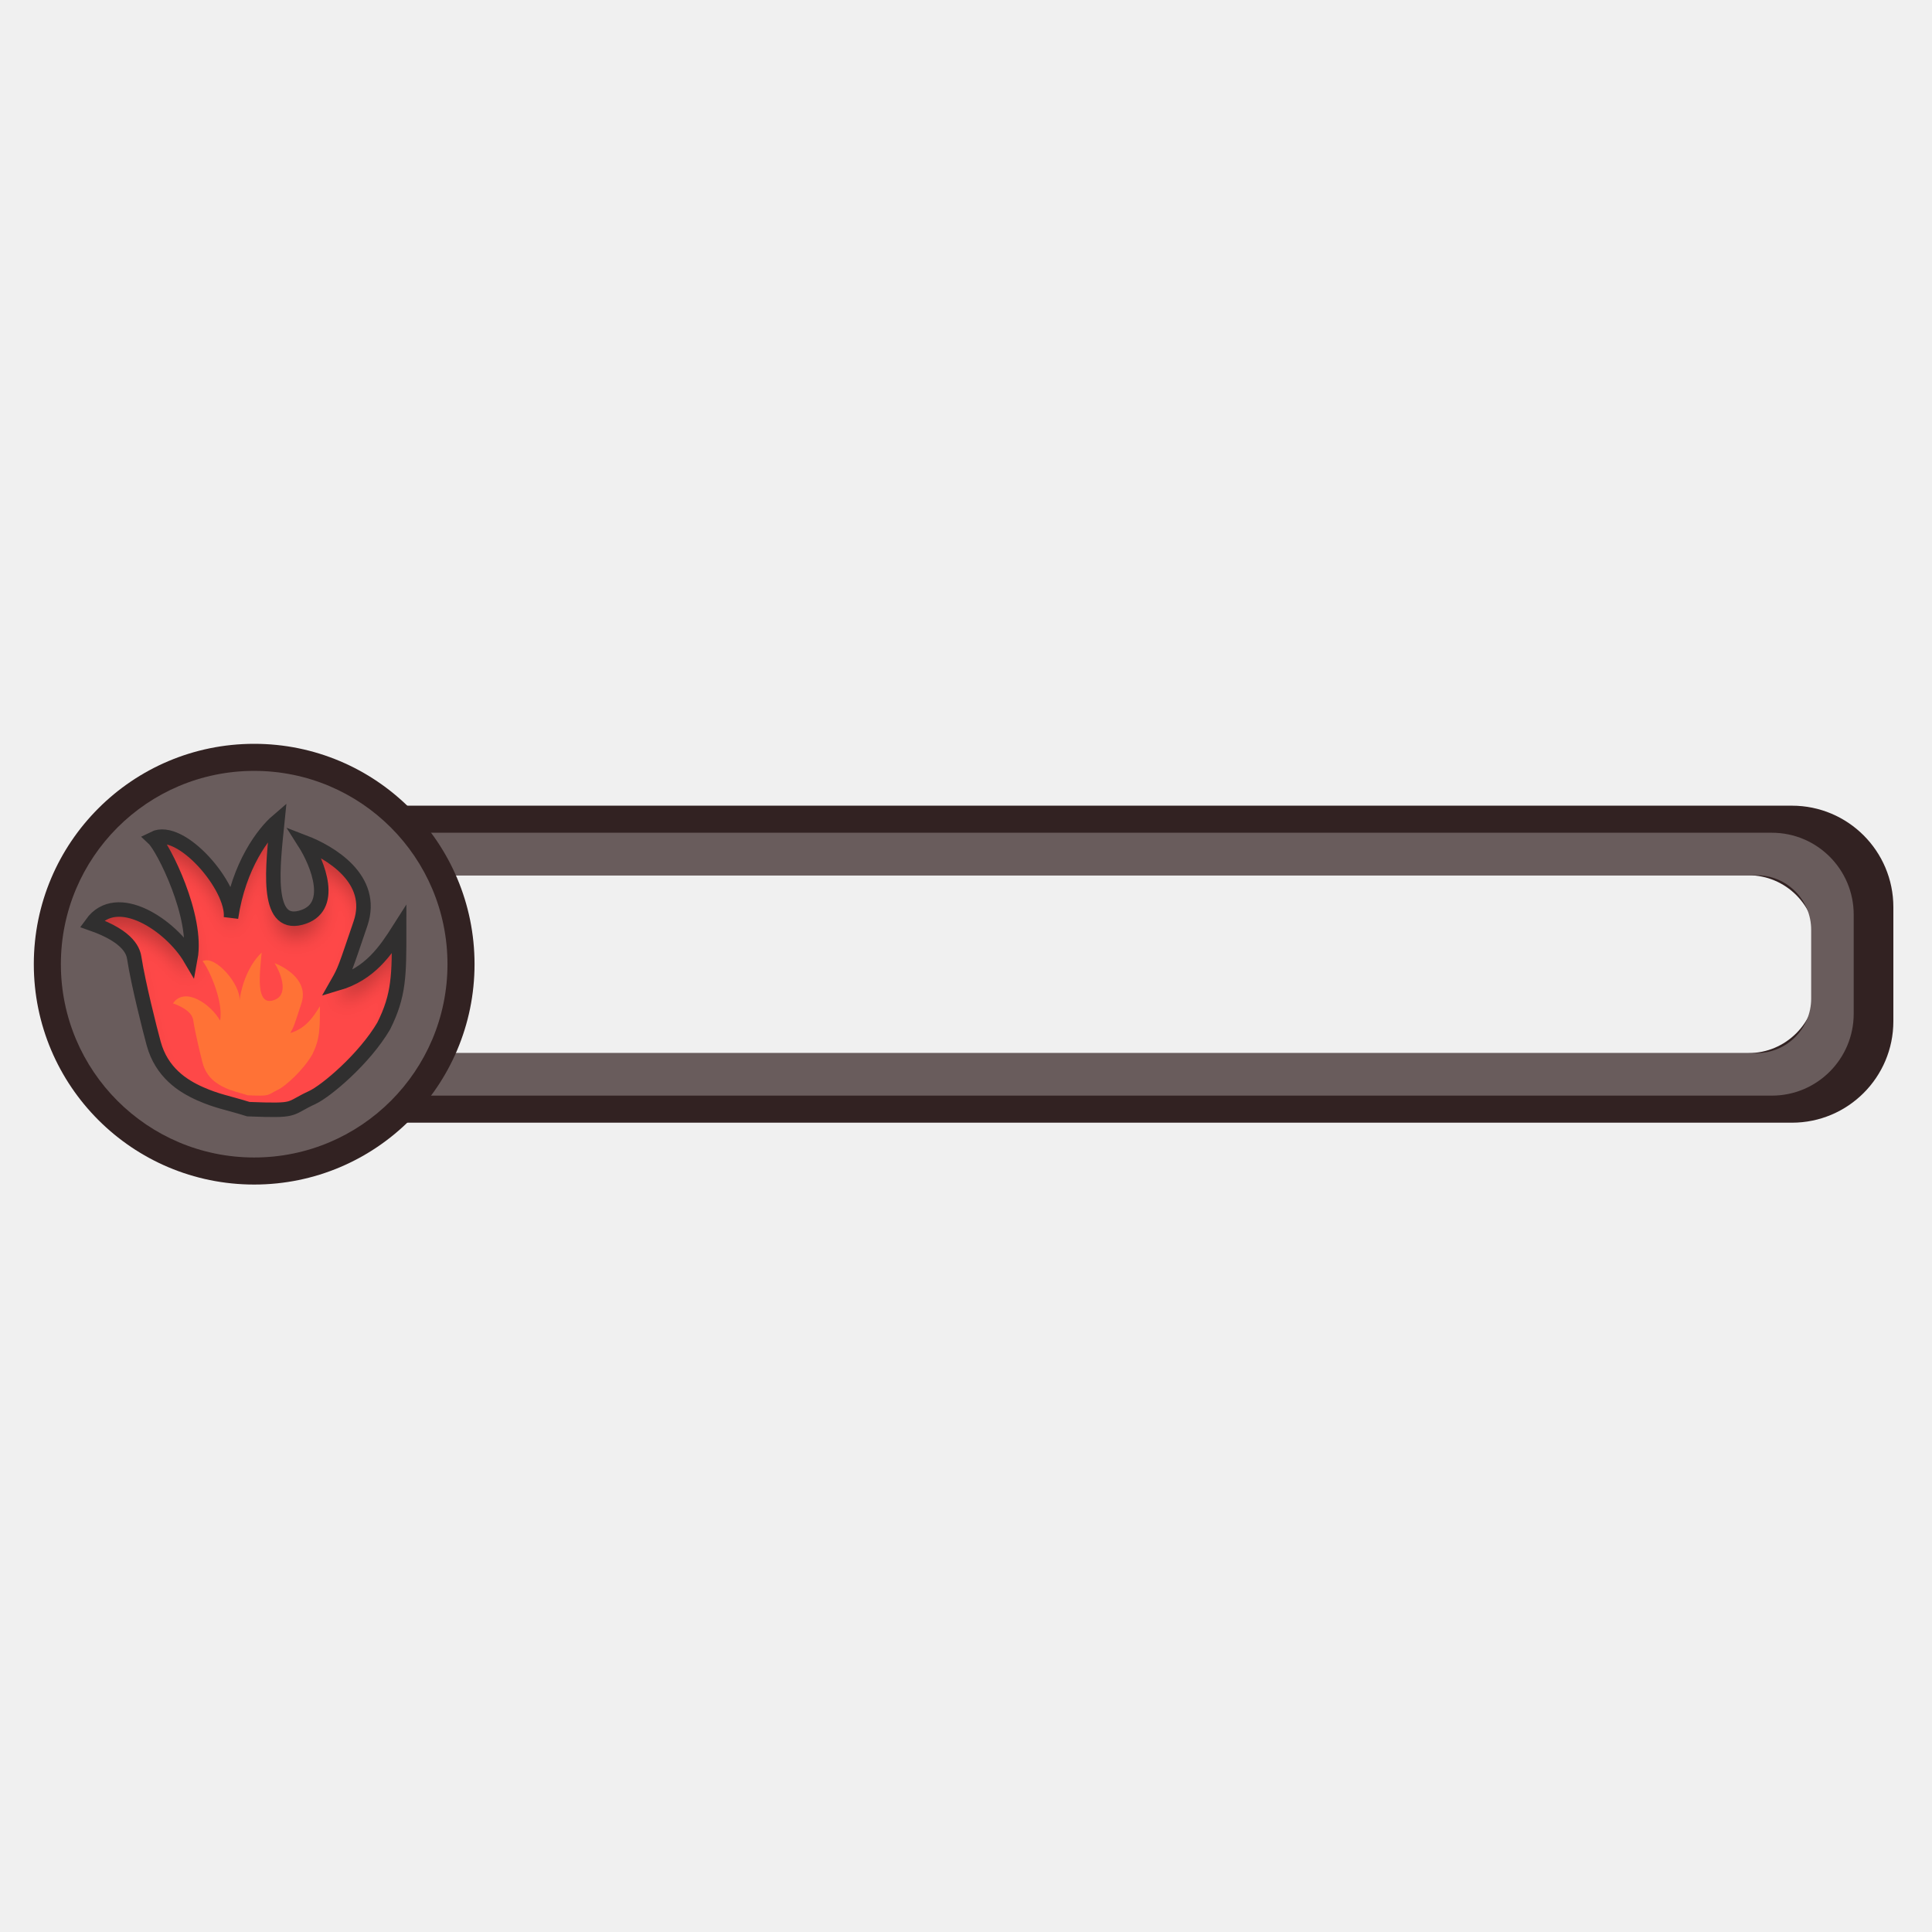
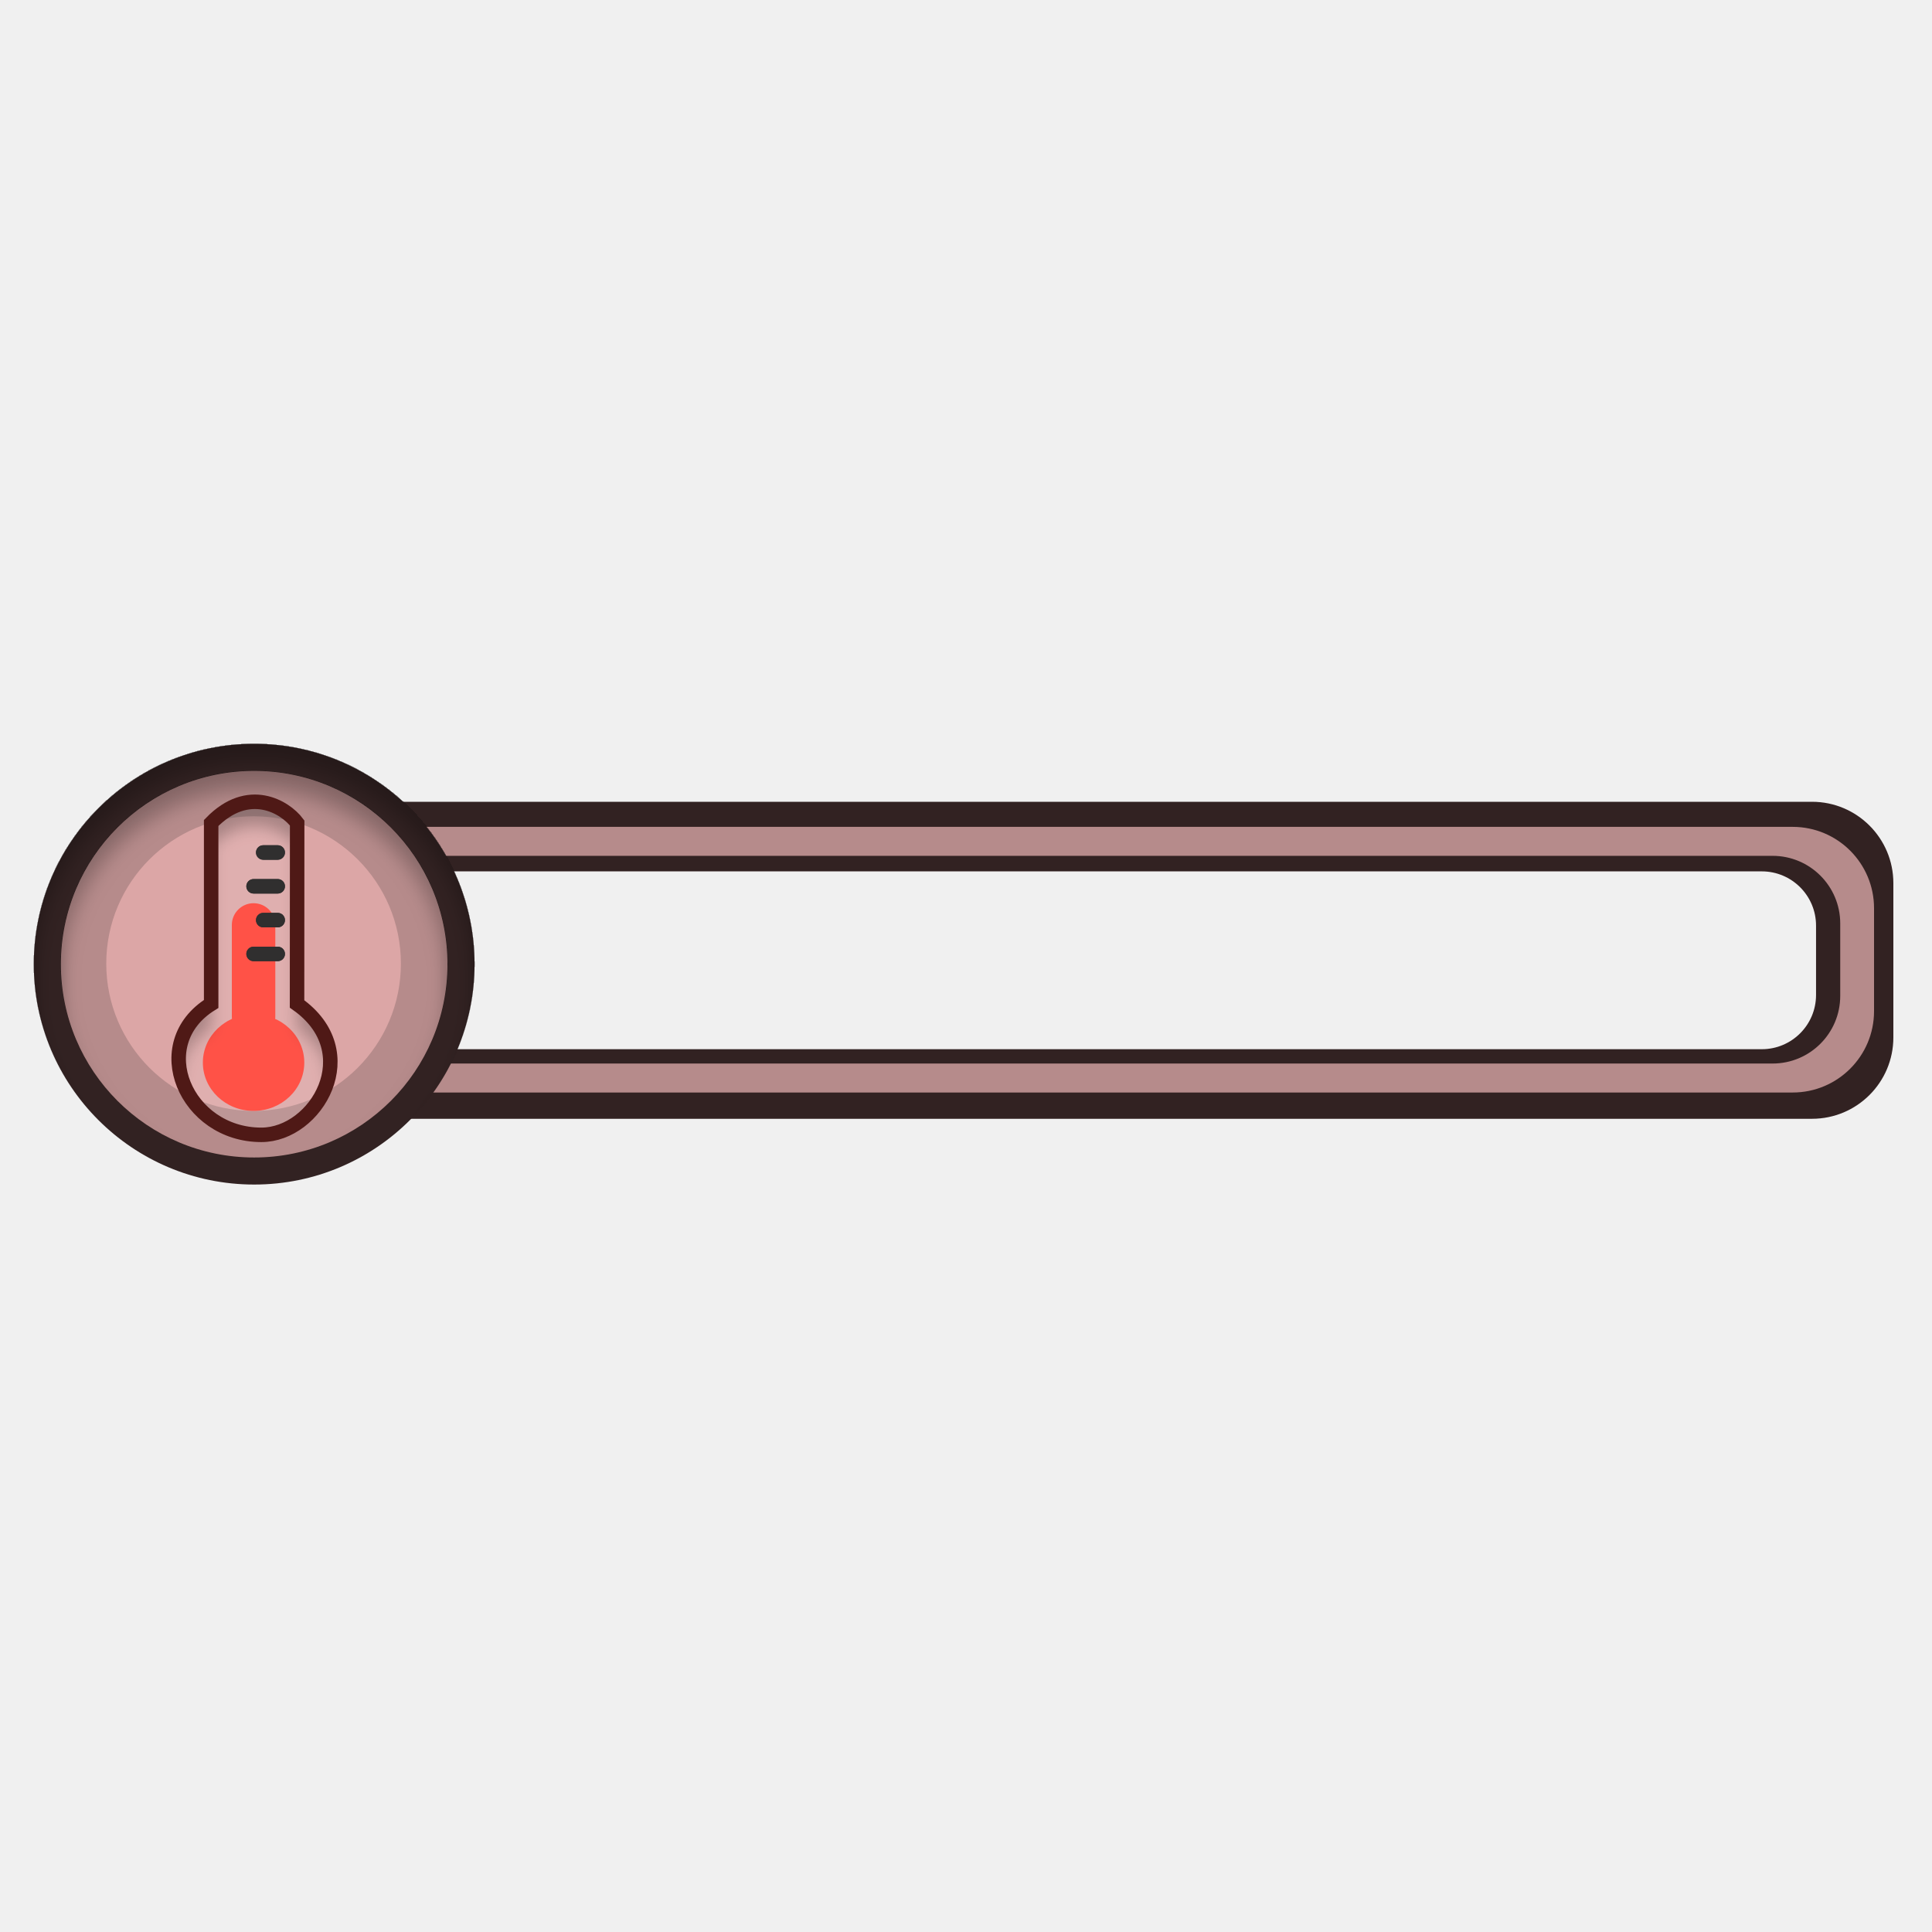
<svg xmlns="http://www.w3.org/2000/svg" width="400" height="400" viewBox="0 0 400 400" fill="none">
-   <path fill-rule="evenodd" clip-rule="evenodd" d="M54.414 166.807C42.816 166.807 33.414 176.209 33.414 187.807V211.441C33.414 223.039 42.816 232.441 54.414 232.441H371C382.598 232.441 392 223.039 392 211.441V187.807C392 176.209 382.598 166.807 371 166.807H54.414ZM61.821 181.214C54.089 181.214 47.821 187.482 47.821 195.214V204.033C47.821 211.765 54.089 218.033 61.821 218.033H361.992C369.724 218.033 375.992 211.765 375.992 204.033V195.214C375.992 187.482 369.724 181.214 361.992 181.214H61.821Z" fill="#322222" />
-   <path fill-rule="evenodd" clip-rule="evenodd" d="M38.147 172.41C28.788 172.41 21.2 179.998 21.2 189.357V209.891C21.2 219.251 28.788 226.838 38.147 226.838H366.841C376.201 226.838 383.788 219.251 383.788 209.891V189.357C383.788 179.998 376.201 172.41 366.841 172.41H38.147ZM58.111 181.215C51.872 181.215 46.813 186.273 46.813 192.513V206.735C46.813 212.975 51.872 218.034 58.111 218.034H363.686C369.925 218.034 374.984 212.975 374.984 206.735V192.513C374.984 186.273 369.925 181.215 363.686 181.215H58.111Z" fill="#695C5C" />
-   <circle cx="52.624" cy="199.624" r="45.624" fill="#322222" />
-   <circle cx="52.624" cy="199.624" r="40.021" fill="#695C5C" />
+   <path fill-rule="evenodd" clip-rule="evenodd" d="M50.257 166C40.955 166 33.414 173.541 33.414 182.843V214.791C33.414 224.093 40.955 231.634 50.257 231.634H375.157C384.459 231.634 392 224.093 392 214.791V182.843C392 173.541 384.459 166 375.157 166H50.257ZM59.05 180.408C52.849 180.408 47.821 185.435 47.821 191.636V205.998C47.821 212.199 52.849 217.227 59.05 217.227H364.763C370.964 217.227 375.992 212.199 375.992 205.998V191.636C375.992 185.435 370.964 180.408 364.763 180.408H59.05Z" fill="#322222" />
+   <path fill-rule="evenodd" clip-rule="evenodd" d="M22 188.037C22 178.734 29.541 171.193 38.843 171.193H371.157C380.459 171.193 388 178.734 388 188.037V209.35C388 218.652 380.459 226.193 371.157 226.193H38.843C29.541 226.193 22 218.652 22 209.35V206.193C22 213.925 28.268 220.193 36 220.193H367C374.732 220.193 381 213.925 381 206.193V191.193C381 183.461 374.732 177.193 367 177.193H36C28.268 177.193 22 183.461 22 191.193V188.037Z" fill="#B68B8B" />
  <g filter="url(#filter0_i_1_89)">
-     <path d="M41.418 226.438C45.02 228.038 47.154 228.305 51.423 229.639C61.828 230.039 59.427 229.639 64.63 227.238C67.537 225.896 75.436 219.234 79.438 212.43C82.639 206.027 82.639 202.025 82.639 192.42C79.838 196.822 76.636 201.625 69.833 203.626C71.433 200.824 71.433 200.612 74.635 191.219C77.795 181.948 68.232 176.412 63.029 174.411C65.831 178.813 69.593 188.098 62.229 190.019C54.865 191.94 56.492 179.213 57.426 170.008C54.625 172.41 49.422 179.133 47.821 190.019C48.462 183.615 37.416 170.809 31.813 173.61C33.814 175.478 41.018 189.779 39.417 198.423C35.415 191.62 24.209 184.016 19.006 191.219C27.01 194.021 27.628 197.236 27.811 198.423C28.611 203.626 31.012 213.097 31.813 216.032C33.45 222.035 37.816 224.837 41.418 226.438Z" fill="#FE4848" />
+     <circle cx="52.624" cy="199.624" r="45.624" fill="#322222" />
+     <g filter="url(#filter1_i_1_89)">
+       <circle cx="52.624" cy="199.624" r="40.021" fill="#B68B8B" />
+     </g>
+     <circle cx="52.5" cy="199.5" r="30.5" fill="#DCA6A6" />
  </g>
-   <path d="M41.418 226.438C45.02 228.038 47.154 228.305 51.423 229.639C61.828 230.039 59.427 229.639 64.63 227.238C67.537 225.896 75.436 219.234 79.438 212.43C82.639 206.027 82.639 202.025 82.639 192.42C79.838 196.822 76.636 201.625 69.833 203.626C71.433 200.824 71.433 200.612 74.635 191.219C77.795 181.948 68.232 176.412 63.029 174.411C65.831 178.813 69.593 188.098 62.229 190.019C54.865 191.94 56.492 179.213 57.426 170.008C54.625 172.41 49.422 179.133 47.821 190.019C48.462 183.615 37.416 170.809 31.813 173.61C33.814 175.478 41.018 189.779 39.417 198.423C35.415 191.62 24.209 184.016 19.006 191.219C27.01 194.021 27.628 197.236 27.811 198.423C28.611 203.626 31.012 213.097 31.813 216.032C33.45 222.035 37.816 224.837 41.418 226.438Z" stroke="#302F2F" stroke-width="3" />
-   <path d="M46.528 225.184C48.249 225.978 49.269 226.11 51.31 226.771C56.283 226.969 55.136 226.771 57.623 225.581C59.012 224.916 62.788 221.615 64.7 218.243C66.231 215.07 66.231 213.087 66.231 208.328C64.892 210.509 63.361 212.889 60.109 213.881C60.874 212.492 60.874 212.387 62.405 207.733C63.915 203.139 59.344 200.395 56.857 199.404C58.196 201.585 59.995 206.186 56.475 207.138C52.955 208.09 53.733 201.784 54.179 197.222C52.84 198.412 50.353 201.744 49.588 207.138C49.894 203.965 44.614 197.619 41.936 199.007C42.893 199.933 46.336 207.019 45.571 211.303C43.658 207.931 38.302 204.163 35.815 207.733C39.641 209.121 39.936 210.715 40.023 211.303C40.406 213.881 41.554 218.574 41.936 220.028C42.719 223.003 44.806 224.391 46.528 225.184Z" fill="#FF7236" />
+   <ellipse cx="52.5" cy="220" rx="10.5" ry="10" fill="#FF3F33" />
+   <rect x="48" y="187" width="9" height="28" rx="4.5" fill="#FF3F33" />
+   <g filter="url(#filter2_i_1_89)">
+     <path d="M61.5 207.856C75.596 217.794 65.5 234.956 54.106 234.956C38.487 234.956 30.365 216.138 43.719 207.856L43.719 170.39C51.435 162.44 59.052 167.077 61.525 170.39C61.525 179.959 61.5 191.956 61.5 207.856Z" fill="white" fill-opacity="0.1" />
+   </g>
+   <path d="M61.5 207.856C75.596 217.794 65.5 234.956 54.106 234.956C38.487 234.956 30.365 216.138 43.719 207.856L43.719 170.39C51.435 162.44 59.052 167.077 61.525 170.39C61.525 179.959 61.5 191.956 61.5 207.856Z" stroke="#4F1916" stroke-width="3" />
+   <rect x="53" y="175" width="6" height="3" rx="1.5" fill="#302F2F" />
+   <rect x="53" y="175" width="6" height="3" rx="1.5" fill="#302F2F" />
+   <rect x="51" y="182" width="8" height="3" rx="1.5" fill="#302F2F" />
+   <rect x="51" y="182" width="8" height="3" rx="1.5" fill="#302F2F" />
+   <rect x="53" y="189" width="6" height="3" rx="1.5" fill="#302F2F" />
+   <rect x="53" y="189" width="6" height="3" rx="1.5" fill="#302F2F" />
+   <rect x="51" y="196" width="8" height="3" rx="1.5" fill="#302F2F" />
+   <rect x="51" y="196" width="8" height="3" rx="1.5" fill="#302F2F" />
  <defs>
-     <filter id="filter0_i_1_89" x="16.613" y="166.429" width="67.526" height="68.845" filterUnits="userSpaceOnUse" color-interpolation-filters="sRGB">
+     <filter id="filter0_i_1_89" x="7" y="154" width="91.247" height="95.247" filterUnits="userSpaceOnUse" color-interpolation-filters="sRGB">
      <feFlood flood-opacity="0" result="BackgroundImageFix" />
      <feBlend mode="normal" in="SourceGraphic" in2="BackgroundImageFix" result="shape" />
      <feColorMatrix in="SourceAlpha" type="matrix" values="0 0 0 0 0 0 0 0 0 0 0 0 0 0 0 0 0 0 127 0" result="hardAlpha" />
      <feOffset dy="4" />
      <feGaussianBlur stdDeviation="2" />
      <feComposite in2="hardAlpha" operator="arithmetic" k2="-1" k3="1" />
      <feColorMatrix type="matrix" values="0 0 0 0 0 0 0 0 0 0 0 0 0 0 0 0 0 0 0.25 0" />
      <feBlend mode="normal" in2="shape" result="effect1_innerShadow_1_89" />
    </filter>
+     <filter id="filter1_i_1_89" x="12.603" y="159.603" width="80.042" height="84.042" filterUnits="userSpaceOnUse" color-interpolation-filters="sRGB">
+       <feFlood flood-opacity="0" result="BackgroundImageFix" />
+       <feBlend mode="normal" in="SourceGraphic" in2="BackgroundImageFix" result="shape" />
+       <feColorMatrix in="SourceAlpha" type="matrix" values="0 0 0 0 0 0 0 0 0 0 0 0 0 0 0 0 0 0 127 0" result="hardAlpha" />
+       <feOffset dy="4" />
+       <feGaussianBlur stdDeviation="2" />
+       <feComposite in2="hardAlpha" operator="arithmetic" k2="-1" k3="1" />
+       <feColorMatrix type="matrix" values="0 0 0 0 0 0 0 0 0 0 0 0 0 0 0 0 0 0 0.25 0" />
+       <feBlend mode="normal" in2="shape" result="effect1_innerShadow_1_89" />
+     </filter>
+     <filter id="filter2_i_1_89" x="35.492" y="164.5" width="34.4" height="75.256" filterUnits="userSpaceOnUse" color-interpolation-filters="sRGB">
+       <feFlood flood-opacity="0" result="BackgroundImageFix" />
+       <feBlend mode="normal" in="SourceGraphic" in2="BackgroundImageFix" result="shape" />
+       <feColorMatrix in="SourceAlpha" type="matrix" values="0 0 0 0 0 0 0 0 0 0 0 0 0 0 0 0 0 0 127 0" result="hardAlpha" />
+       <feOffset dy="5" />
+       <feGaussianBlur stdDeviation="1.65" />
+       <feComposite in2="hardAlpha" operator="arithmetic" k2="-1" k3="1" />
+       <feColorMatrix type="matrix" values="0 0 0 0 0 0 0 0 0 0 0 0 0 0 0 0 0 0 0.25 0" />
+       <feBlend mode="normal" in2="shape" result="effect1_innerShadow_1_89" />
+     </filter>
  </defs>
</svg>
